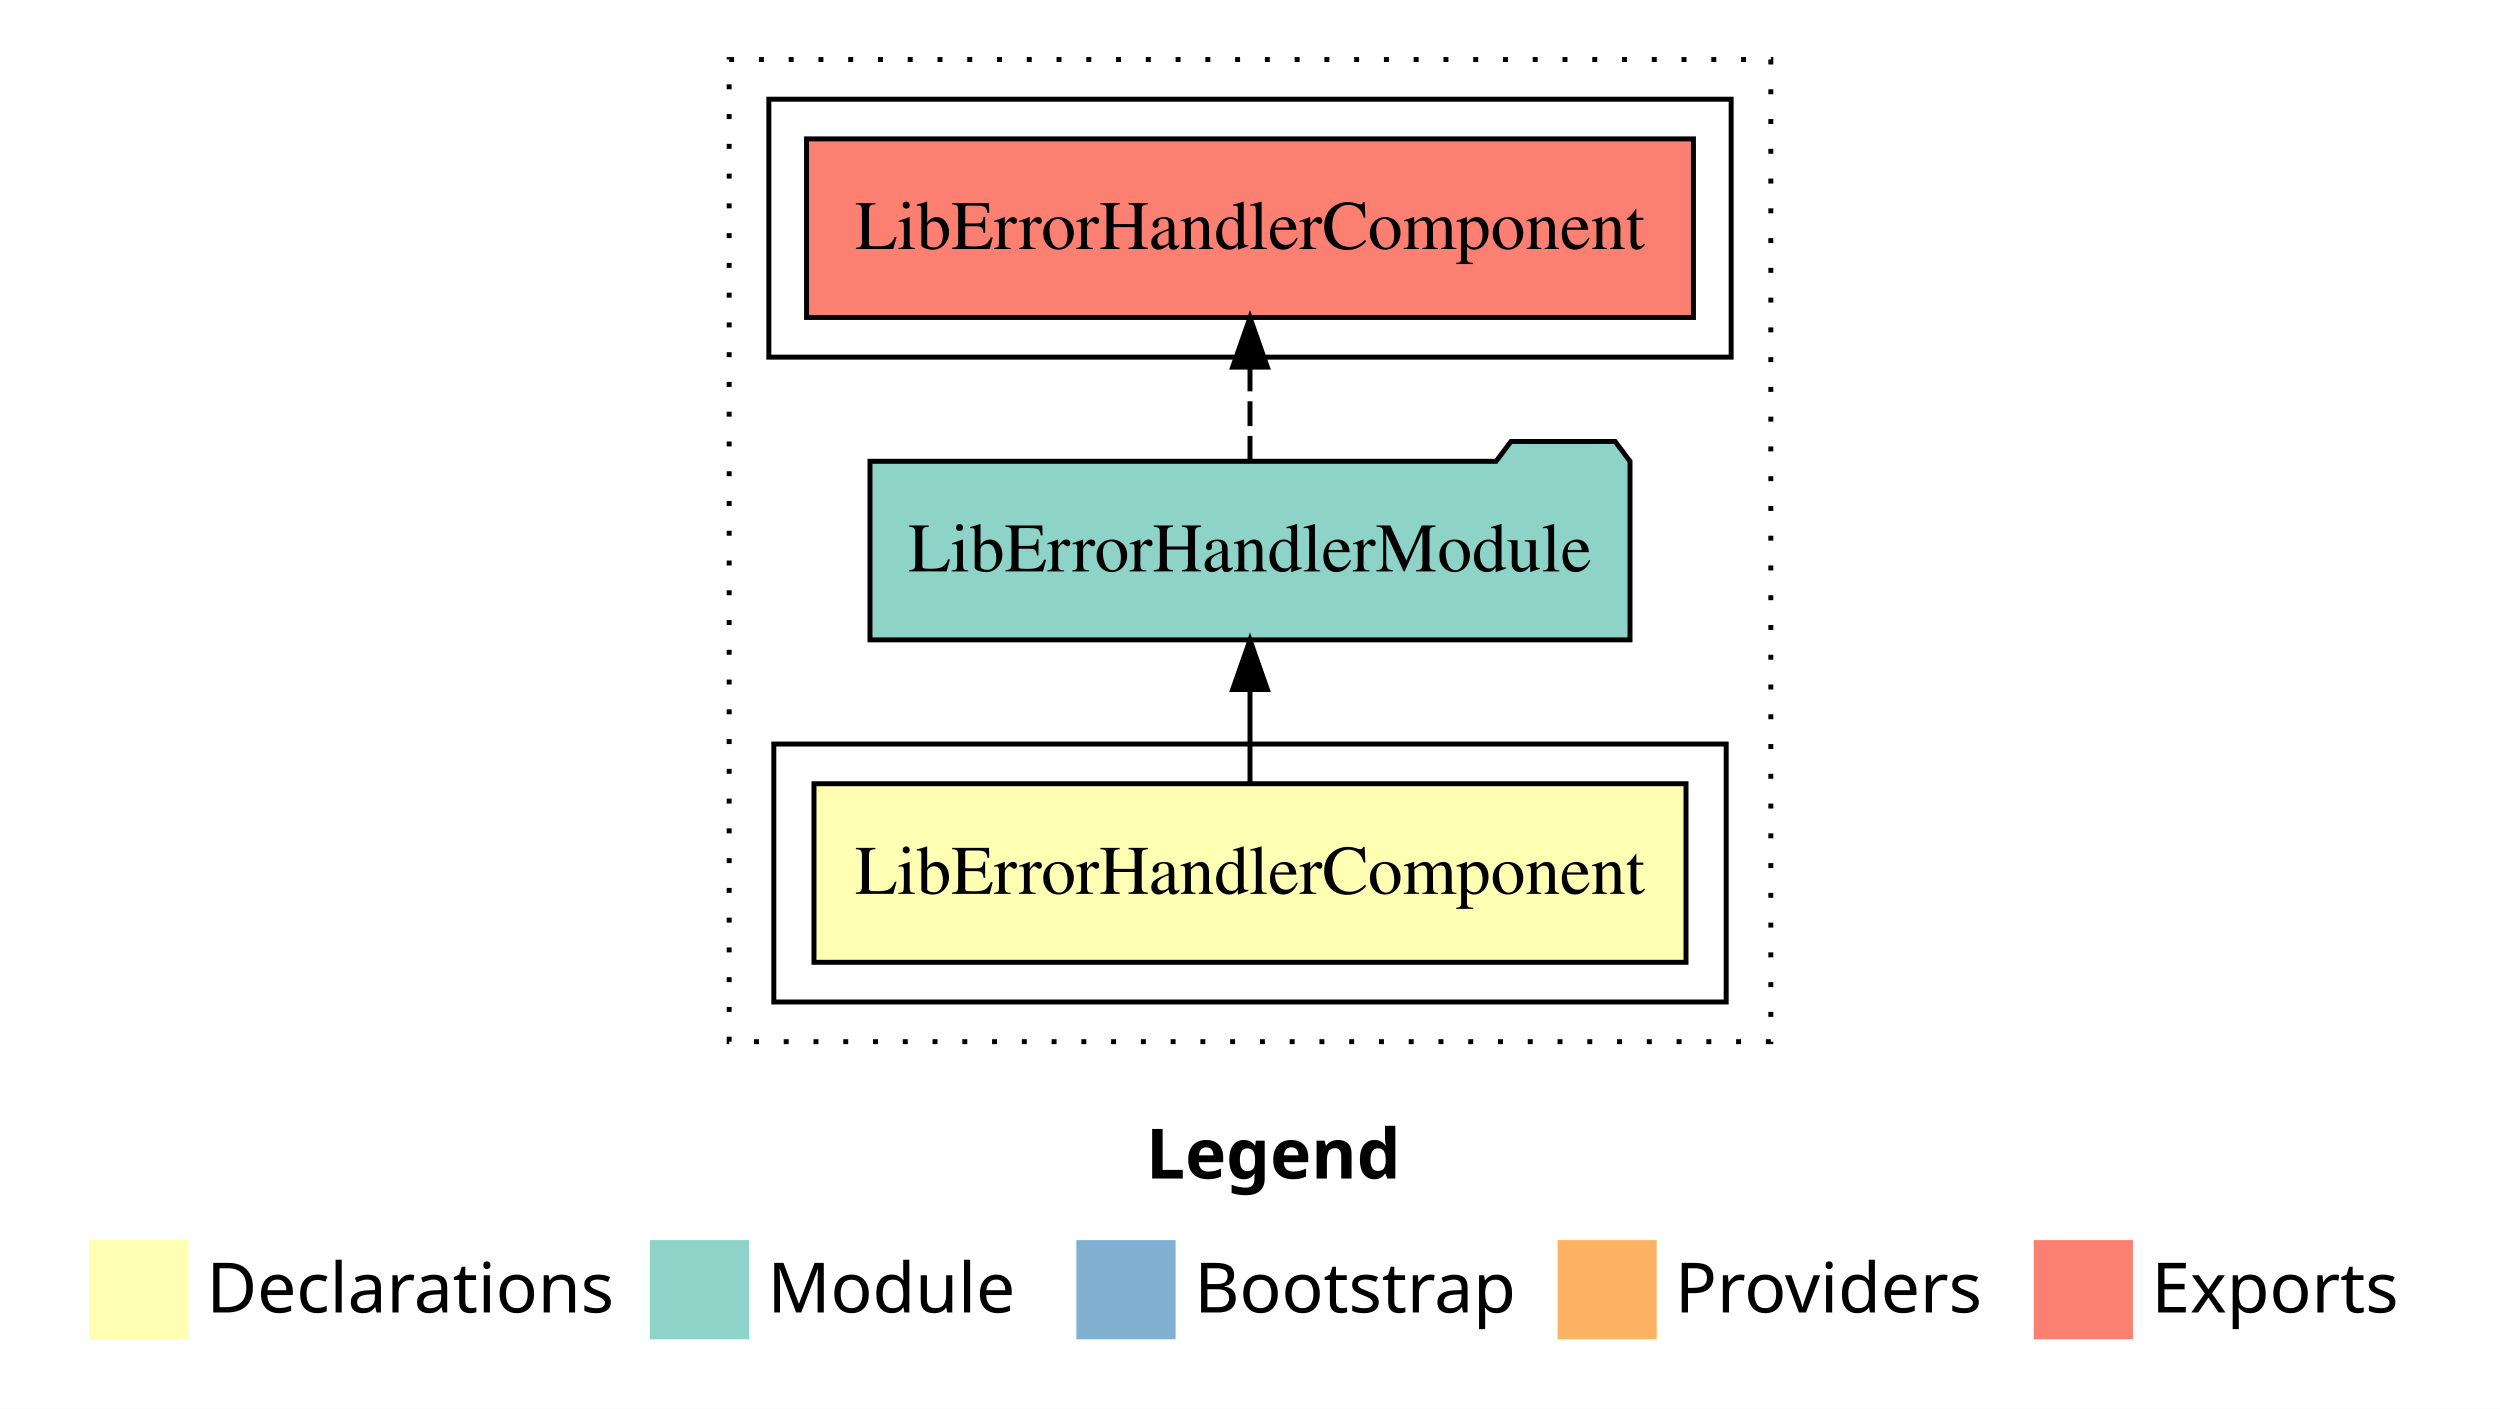
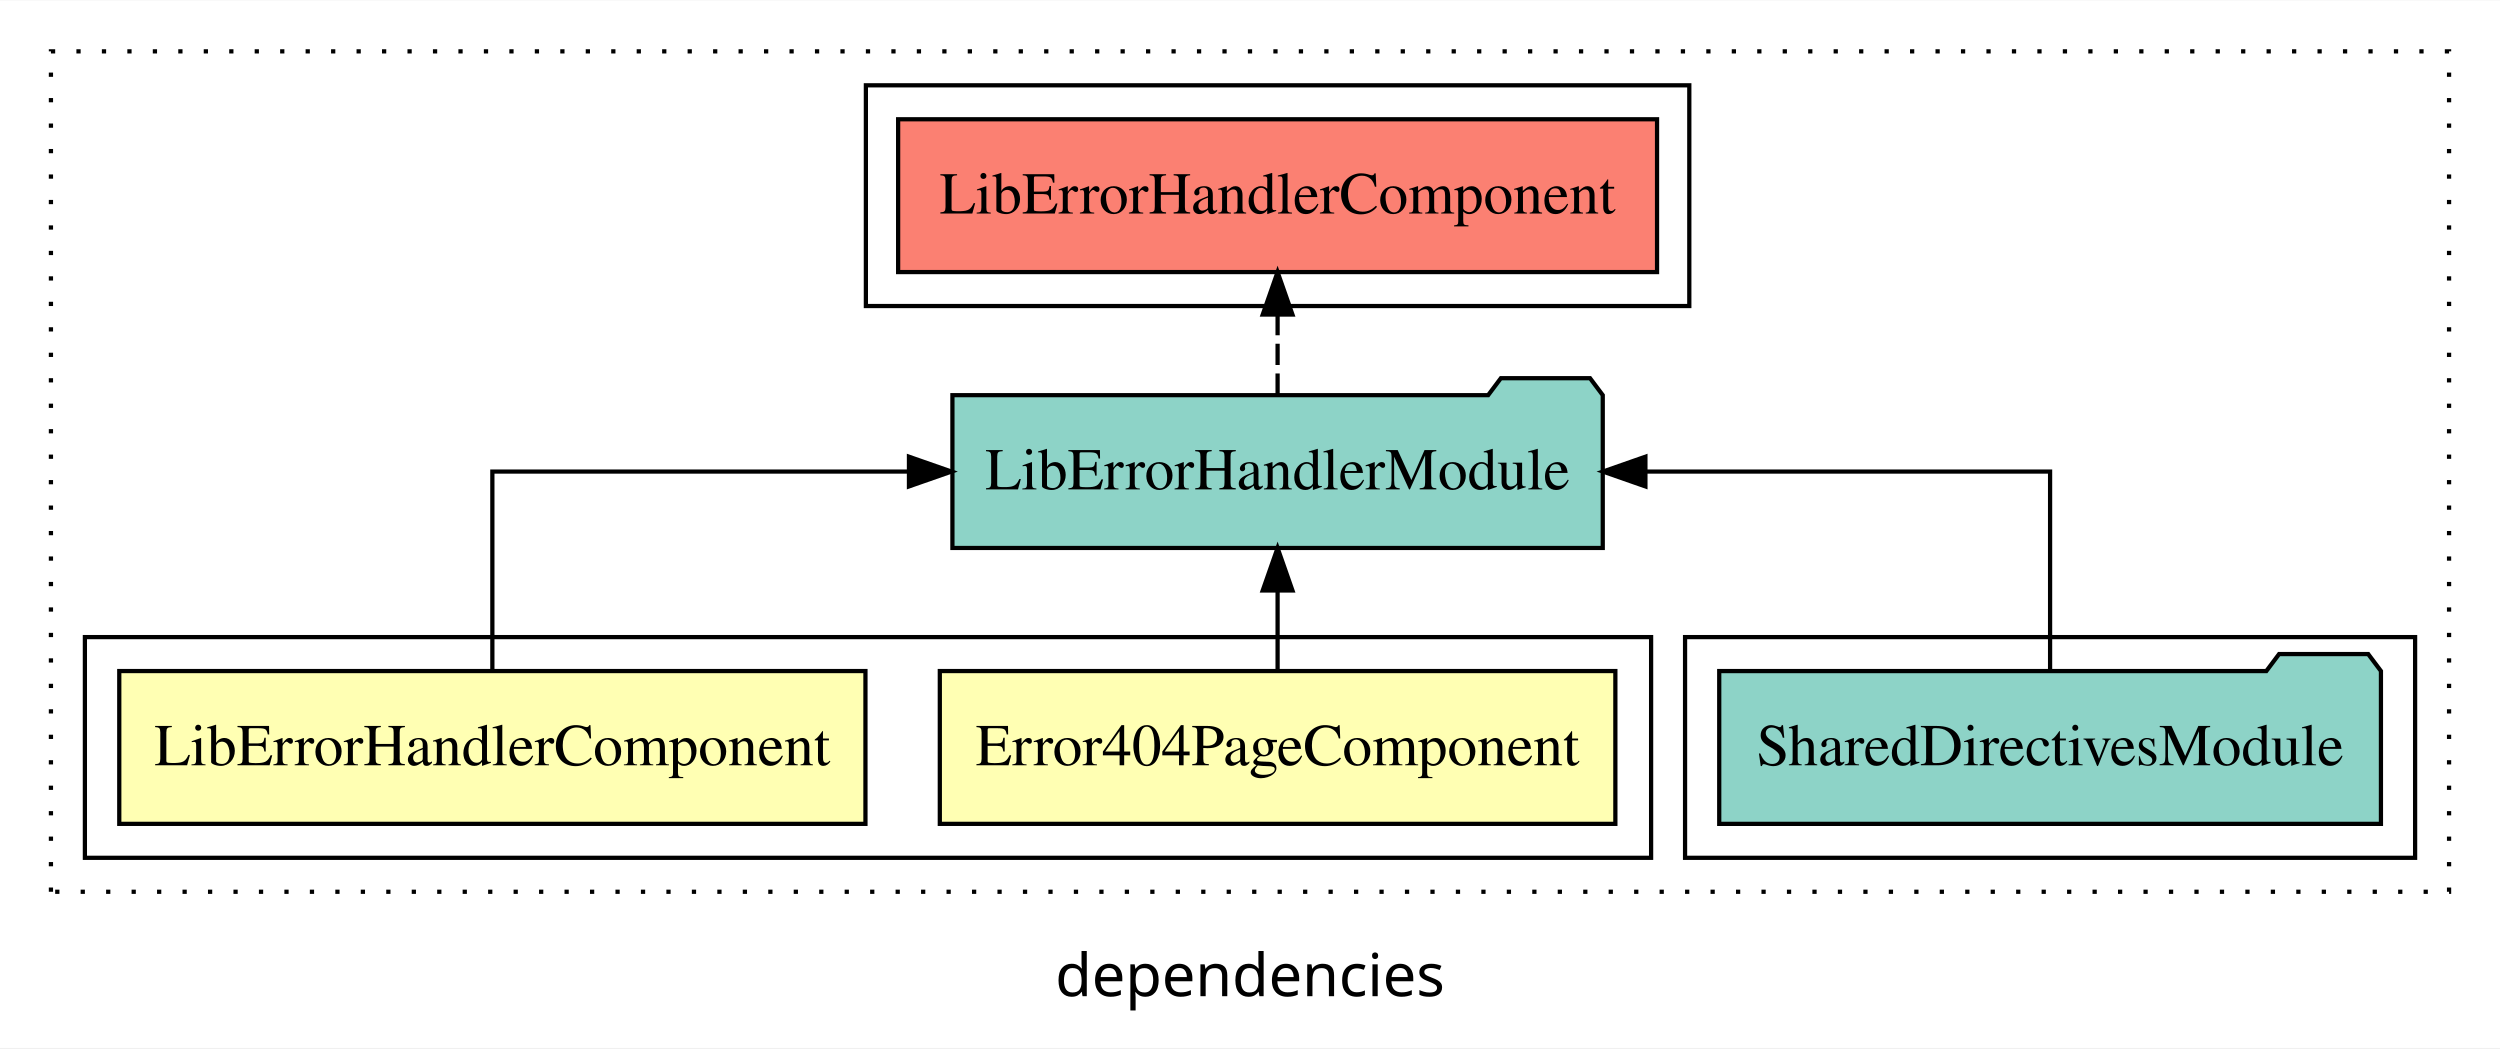
- <svg xmlns="http://www.w3.org/2000/svg" width="504pt" height="284pt" viewBox="0.00 0.00 504.00 284.00">
-   <g id="graph0" class="graph" transform="scale(1 1) rotate(0) translate(4 280)">
-     <polygon fill="white" stroke="transparent" points="-4,4 -4,-280 500,-280 500,4 -4,4" />
-     <text text-anchor="start" x="227.01" y="-42.4" font-family="sans-serif" font-weight="bold" font-size="14.00">Legend</text>
-     <polygon fill="#ffffb3" stroke="transparent" points="14,-10 14,-30 34,-30 34,-10 14,-10" />
-     <text text-anchor="start" x="37.63" y="-15.4" font-family="sans-serif" font-size="14.00">  Declarations</text>
-     <polygon fill="#8dd3c7" stroke="transparent" points="127,-10 127,-30 147,-30 147,-10 127,-10" />
-     <text text-anchor="start" x="150.73" y="-15.4" font-family="sans-serif" font-size="14.00">  Module</text>
-     <polygon fill="#80b1d3" stroke="transparent" points="213,-10 213,-30 233,-30 233,-10 213,-10" />
-     <text text-anchor="start" x="236.78" y="-15.4" font-family="sans-serif" font-size="14.00">  Bootstrap</text>
-     <polygon fill="#fdb462" stroke="transparent" points="310,-10 310,-30 330,-30 330,-10 310,-10" />
-     <text text-anchor="start" x="333.67" y="-15.4" font-family="sans-serif" font-size="14.00">  Providers</text>
-     <polygon fill="#fb8072" stroke="transparent" points="406,-10 406,-30 426,-30 426,-10 406,-10" />
-     <text text-anchor="start" x="429.73" y="-15.4" font-family="sans-serif" font-size="14.00">  Exports</text>
+ <svg xmlns="http://www.w3.org/2000/svg" width="589pt" height="247pt" viewBox="0.00 0.00 589.00 246.80">
+   <g id="graph0" class="graph" transform="scale(1 1) rotate(0) translate(4 242.8)">
+     <polygon fill="white" stroke="transparent" points="-4,4 -4,-242.8 585,-242.8 585,4 -4,4" />
+     <text text-anchor="middle" x="290.5" y="-8.2" font-family="sans-serif" font-size="14.00">dependencies</text>
    <g id="clust1" class="cluster">
-       <polygon fill="none" stroke="black" stroke-dasharray="1,5" points="143,-70 143,-268 353,-268 353,-70 143,-70" />
+       <polygon fill="none" stroke="black" stroke-dasharray="1,5" points="8,-32.8 8,-230.8 573,-230.8 573,-32.8 8,-32.8" />
+     </g>
+     <g id="clust6" class="cluster">
+       <polygon fill="none" stroke="black" points="200,-170.8 200,-222.8 394,-222.8 394,-170.8 200,-170.8" />
+     </g>
+     <g id="clust5" class="cluster">
+       <polygon fill="none" stroke="black" points="393,-40.8 393,-92.8 565,-92.8 565,-40.8 393,-40.8" />
    </g>
    <g id="clust2" class="cluster">
-       <polygon fill="none" stroke="black" points="152,-78 152,-130 344,-130 344,-78 152,-78" />
-     </g>
-     <g id="clust5" class="cluster">
-       <polygon fill="none" stroke="black" points="151,-208 151,-260 345,-260 345,-208 151,-208" />
+       <polygon fill="none" stroke="black" points="16,-40.8 16,-92.8 385,-92.8 385,-40.8 16,-40.8" />
    </g>
    <g id="node1" class="node">
-       <polygon fill="#ffffb3" stroke="black" points="335.9,-122 160.1,-122 160.1,-86 335.9,-86 335.9,-122" />
-       <text text-anchor="middle" x="248" y="-99.8" font-family="Times,serif" font-size="14.00">LibErrorHandlerComponent</text>
+       <polygon fill="#ffffb3" stroke="black" points="376.58,-84.8 217.42,-84.8 217.42,-48.8 376.58,-48.8 376.58,-84.8" />
+       <text text-anchor="middle" x="297" y="-62.6" font-family="Times,serif" font-size="14.00">Error404PageComponent</text>
+     </g>
+     <g id="node3" class="node">
+       <polygon fill="#8dd3c7" stroke="black" points="373.61,-149.8 370.61,-153.8 349.61,-153.8 346.61,-149.8 220.39,-149.8 220.39,-113.8 373.61,-113.8 373.61,-149.8" />
+       <text text-anchor="middle" x="297" y="-127.6" font-family="Times,serif" font-size="14.00">LibErrorHandlerModule</text>
+     </g>
+     <g id="edge1" class="edge">
+       <path fill="none" stroke="black" d="M297,-84.91C297,-84.91 297,-103.79 297,-103.79" />
+       <polygon fill="black" stroke="black" points="293.5,-103.79 297,-113.79 300.5,-103.79 293.5,-103.79" />
    </g>
    <g id="node2" class="node">
-       <polygon fill="#8dd3c7" stroke="black" points="324.61,-187 321.61,-191 300.61,-191 297.61,-187 171.39,-187 171.39,-151 324.61,-151 324.61,-187" />
-       <text text-anchor="middle" x="248" y="-164.8" font-family="Times,serif" font-size="14.00">LibErrorHandlerModule</text>
-     </g>
-     <g id="edge1" class="edge">
-       <path fill="none" stroke="black" d="M248,-122.11C248,-122.11 248,-140.99 248,-140.99" />
-       <polygon fill="black" stroke="black" points="244.5,-140.99 248,-150.99 251.5,-140.99 244.5,-140.99" />
-     </g>
-     <g id="node3" class="node">
-       <polygon fill="#fb8072" stroke="black" points="337.4,-252 158.6,-252 158.6,-216 337.4,-216 337.4,-252" />
-       <text text-anchor="middle" x="248" y="-229.8" font-family="Times,serif" font-size="14.00">LibErrorHandlerComponent </text>
+       <polygon fill="#ffffb3" stroke="black" points="199.9,-84.8 24.1,-84.8 24.1,-48.8 199.9,-48.8 199.9,-84.8" />
+       <text text-anchor="middle" x="112" y="-62.6" font-family="Times,serif" font-size="14.00">LibErrorHandlerComponent</text>
    </g>
    <g id="edge2" class="edge">
-       <path fill="none" stroke="black" stroke-dasharray="5,2" d="M248,-187.11C248,-187.11 248,-205.99 248,-205.99" />
-       <polygon fill="black" stroke="black" points="244.5,-205.99 248,-215.99 251.5,-205.99 244.5,-205.99" />
+       <path fill="none" stroke="black" d="M112,-84.91C112,-104.14 112,-131.8 112,-131.8 112,-131.8 210.15,-131.8 210.15,-131.8" />
+       <polygon fill="black" stroke="black" points="210.15,-135.3 220.15,-131.8 210.15,-128.3 210.15,-135.3" />
+     </g>
+     <g id="node5" class="node">
+       <polygon fill="#fb8072" stroke="black" points="386.4,-214.8 207.6,-214.8 207.6,-178.8 386.4,-178.8 386.4,-214.8" />
+       <text text-anchor="middle" x="297" y="-192.6" font-family="Times,serif" font-size="14.00">LibErrorHandlerComponent </text>
+     </g>
+     <g id="edge4" class="edge">
+       <path fill="none" stroke="black" stroke-dasharray="5,2" d="M297,-149.91C297,-149.91 297,-168.79 297,-168.79" />
+       <polygon fill="black" stroke="black" points="293.5,-168.79 297,-178.79 300.5,-168.79 293.5,-168.79" />
+     </g>
+     <g id="node4" class="node">
+       <polygon fill="#8dd3c7" stroke="black" points="556.95,-84.8 553.95,-88.8 532.95,-88.8 529.95,-84.8 401.05,-84.8 401.05,-48.8 556.95,-48.8 556.95,-84.8" />
+       <text text-anchor="middle" x="479" y="-62.6" font-family="Times,serif" font-size="14.00">SharedDirectivesModule</text>
+     </g>
+     <g id="edge3" class="edge">
+       <path fill="none" stroke="black" d="M479,-84.91C479,-104.14 479,-131.8 479,-131.8 479,-131.8 383.66,-131.8 383.66,-131.8" />
+       <polygon fill="black" stroke="black" points="383.66,-128.3 373.66,-131.8 383.66,-135.3 383.66,-128.3" />
    </g>
  </g>
</svg>
